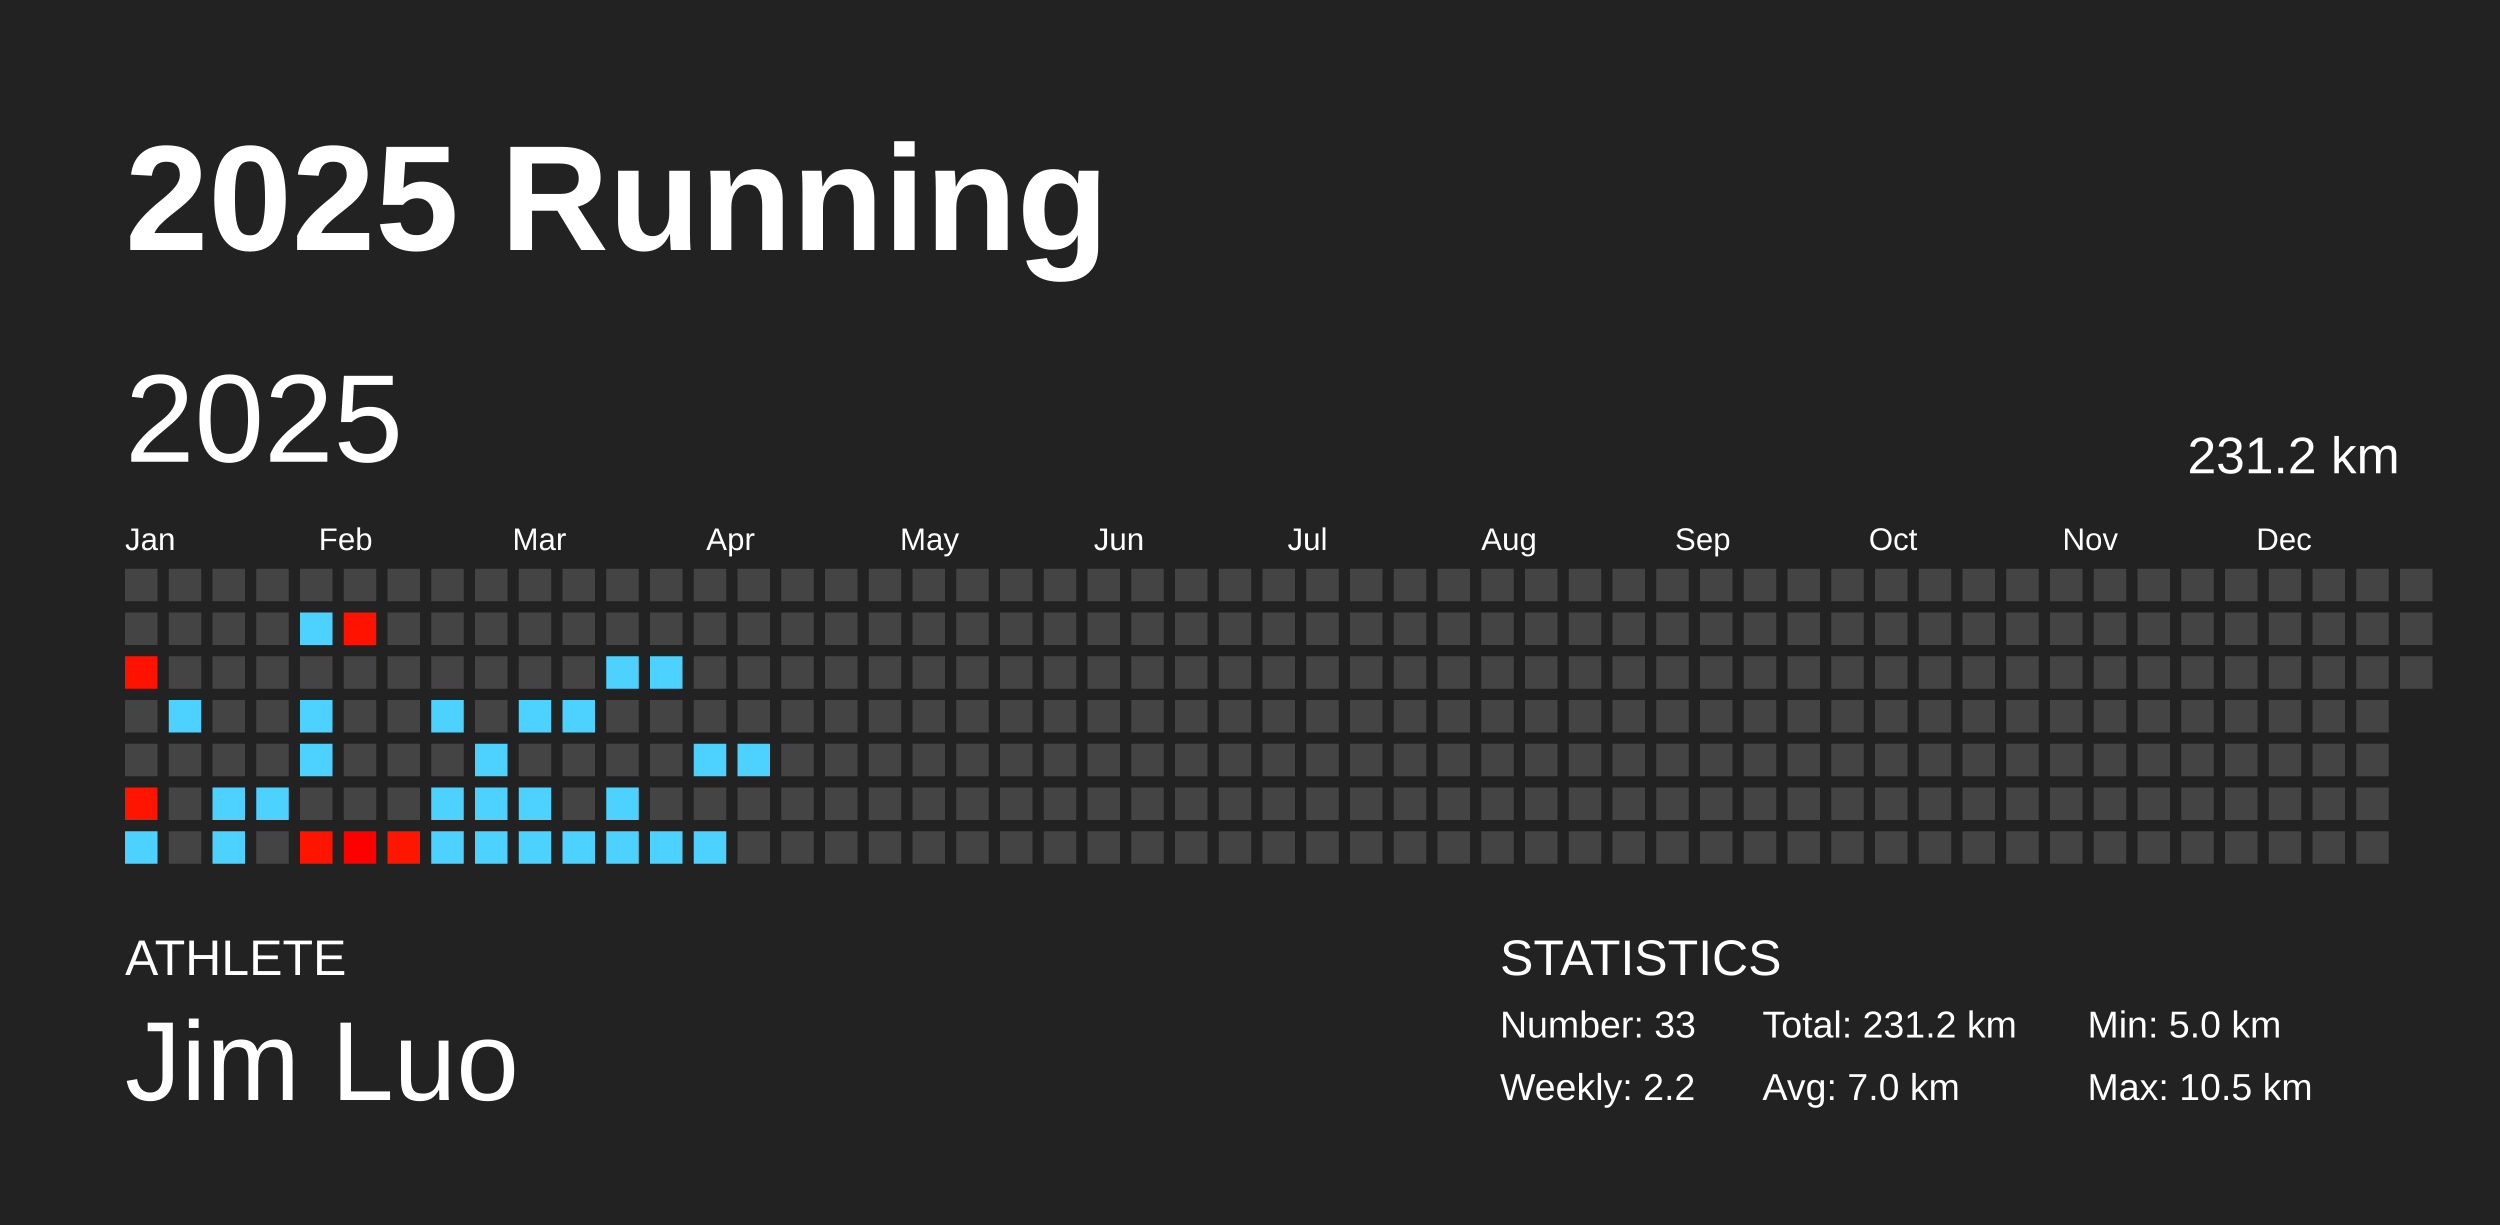
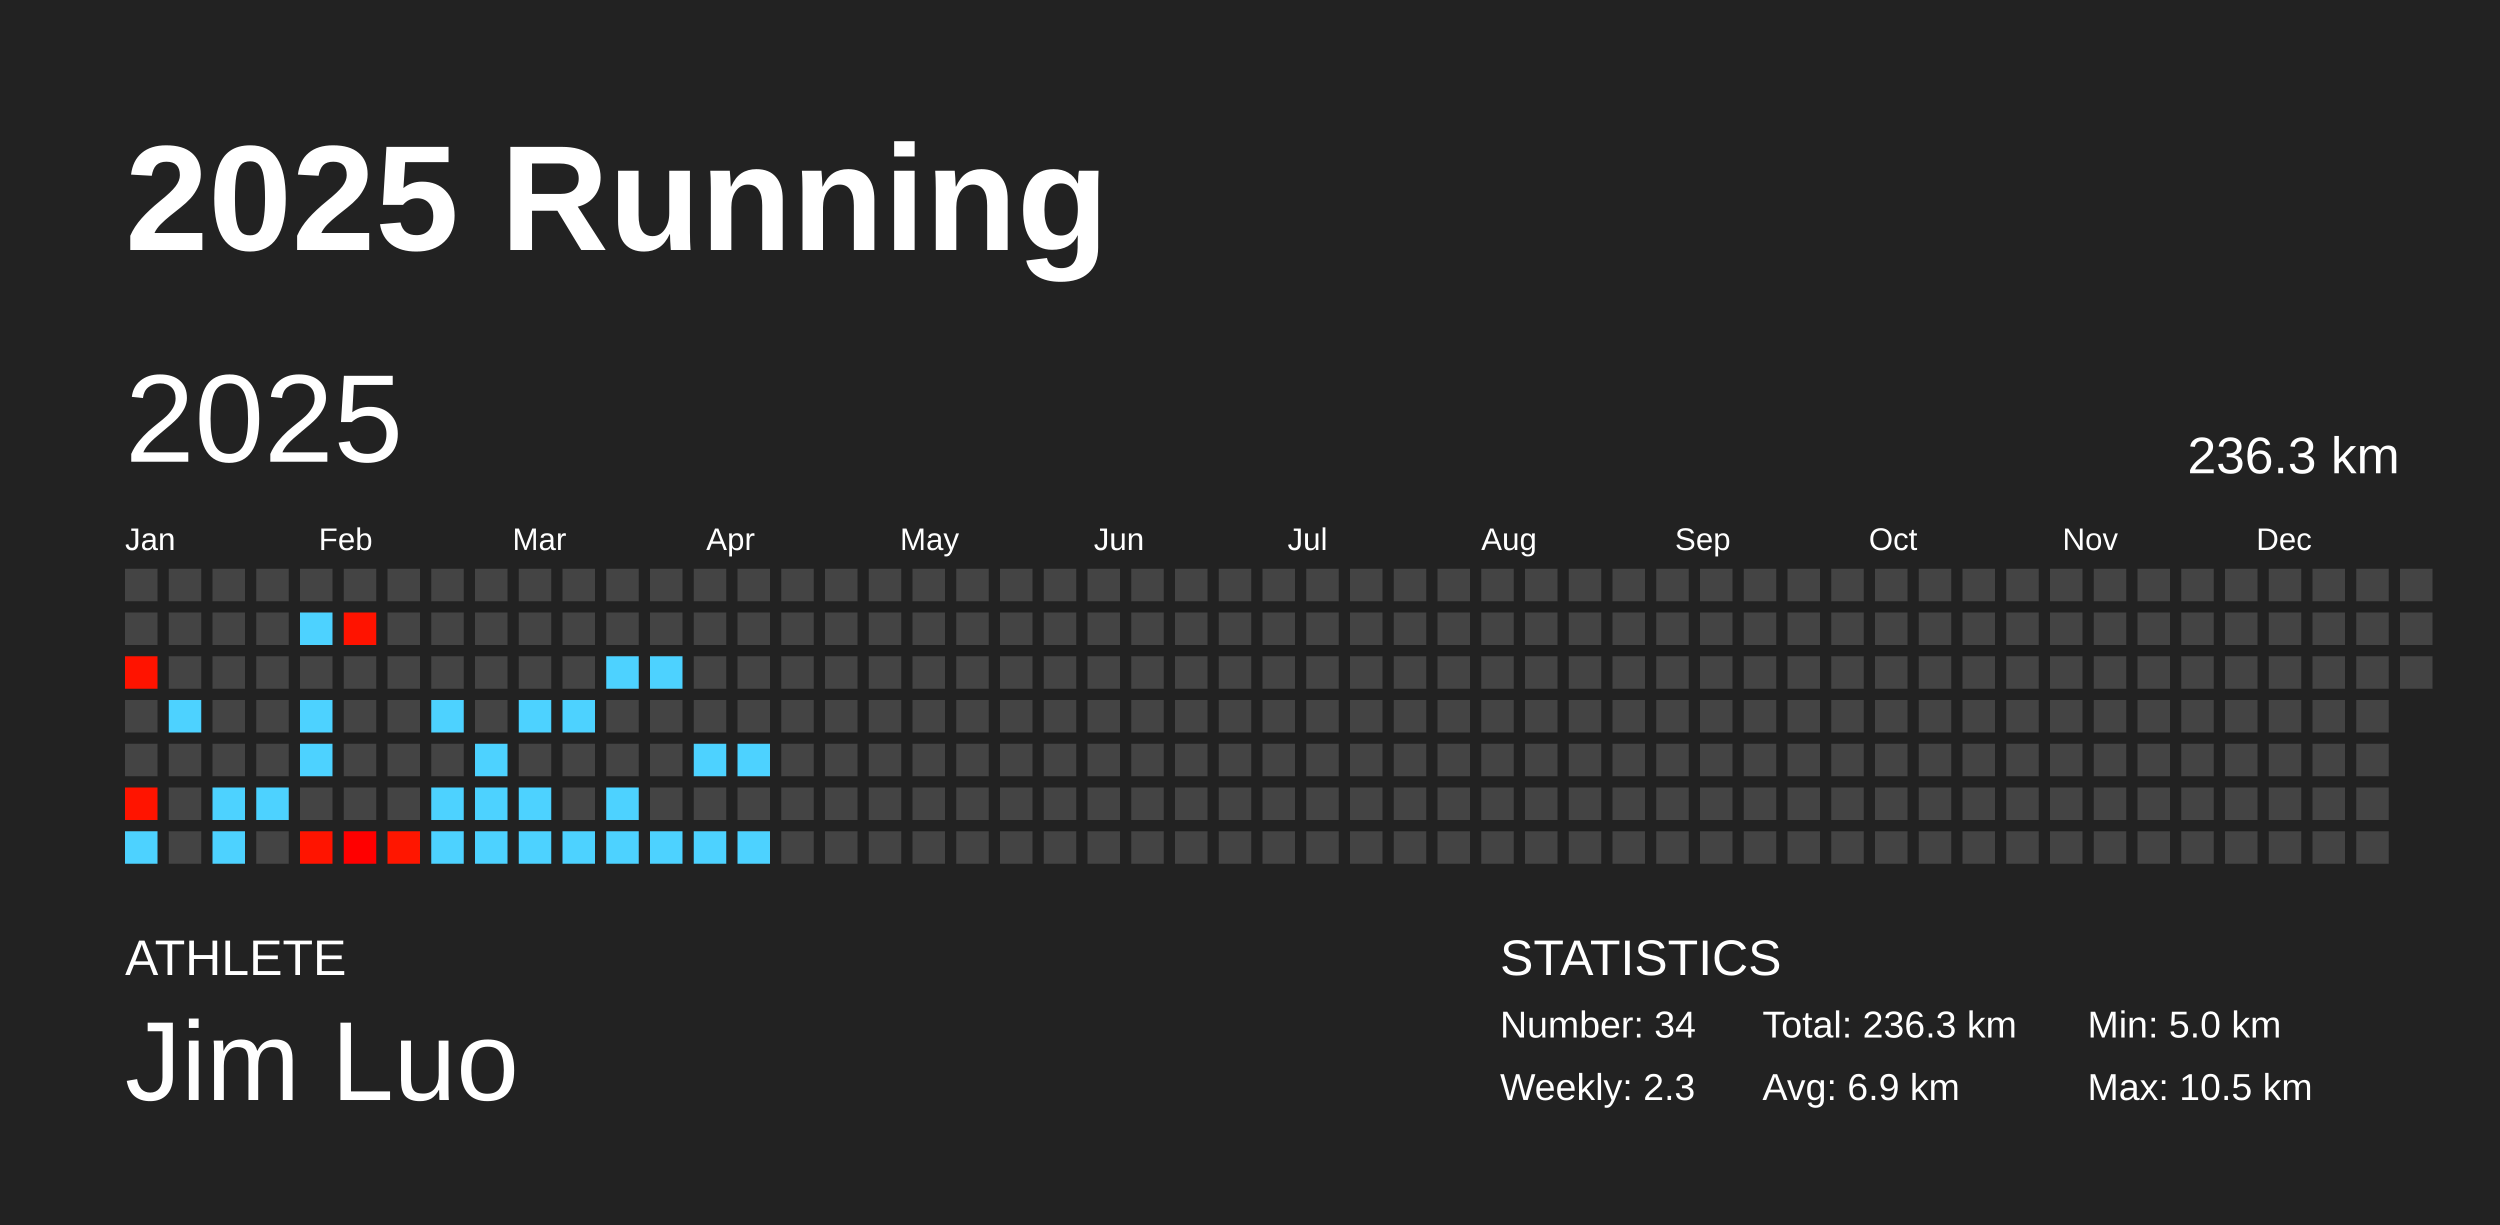
<svg xmlns="http://www.w3.org/2000/svg" baseProfile="full" height="98mm" version="1.1" viewBox="0,0,200,98" width="200mm">
  <defs />
  <rect fill="#222222" height="98" width="200" x="0" y="0" />
  <text fill="#FFFFFF" style="font-size:12px; font-family:Arial; font-weight:bold;" x="10" y="20">2025 Running</text>
  <text fill="#FFFFFF" style="font-size:4px; font-family:Arial" x="10" y="78">ATHLETE</text>
  <text fill="#FFFFFF" style="font-size:9px; font-family:Arial" x="10" y="88">Jim Luo</text>
  <text fill="#FFFFFF" style="font-size:4px; font-family:Arial" x="120" y="78">STATISTICS</text>
-   <text fill="#FFFFFF" style="font-size:3px; font-family:Arial" x="120" y="83">Number: 33</text>
-   <text fill="#FFFFFF" style="font-size:3px; font-family:Arial" x="120" y="88">Weekly: 2.2</text>
-   <text fill="#FFFFFF" style="font-size:3px; font-family:Arial" x="141" y="83">Total: 231.2 km</text>
-   <text fill="#FFFFFF" style="font-size:3px; font-family:Arial" x="141" y="88">Avg: 7.0 km</text>
+   <text fill="#FFFFFF" style="font-size:3px; font-family:Arial" x="120" y="83">Number: 34</text>
+   <text fill="#FFFFFF" style="font-size:3px; font-family:Arial" x="120" y="88">Weekly: 2.3</text>
+   <text fill="#FFFFFF" style="font-size:3px; font-family:Arial" x="141" y="83">Total: 236.3 km</text>
+   <text fill="#FFFFFF" style="font-size:3px; font-family:Arial" x="141" y="88">Avg: 6.9 km</text>
  <text fill="#FFFFFF" style="font-size:3px; font-family:Arial" x="167" y="83">Min: 5.0 km</text>
  <text fill="#FFFFFF" style="font-size:3px; font-family:Arial" x="167" y="88">Max: 10.5 km</text>
  <text dominant-baseline="hanging" fill="#FFFFFF" style="font-size:10.0px; font-family:Arial;" x="10" y="30">2025</text>
-   <text dominant-baseline="hanging" fill="#FFFFFF" style="font-size:4.125px; font-family:Arial;" x="175" y="35">231.2 km</text>
+   <text dominant-baseline="hanging" fill="#FFFFFF" style="font-size:4.125px; font-family:Arial;" x="175" y="35">236.3 km</text>
  <text fill="#FFFFFF" style="font-size:2.5px; font-family:Arial" x="10.0" y="44">Jan</text>
  <text fill="#FFFFFF" style="font-size:2.5px; font-family:Arial" x="25.5" y="44">Feb</text>
  <text fill="#FFFFFF" style="font-size:2.5px; font-family:Arial" x="41.0" y="44">Mar</text>
  <text fill="#FFFFFF" style="font-size:2.5px; font-family:Arial" x="56.5" y="44">Apr</text>
  <text fill="#FFFFFF" style="font-size:2.5px; font-family:Arial" x="72.0" y="44">May</text>
  <text fill="#FFFFFF" style="font-size:2.5px; font-family:Arial" x="87.5" y="44">Jun</text>
  <text fill="#FFFFFF" style="font-size:2.5px; font-family:Arial" x="103.0" y="44">Jul</text>
  <text fill="#FFFFFF" style="font-size:2.5px; font-family:Arial" x="118.5" y="44">Aug</text>
  <text fill="#FFFFFF" style="font-size:2.5px; font-family:Arial" x="134.0" y="44">Sep</text>
  <text fill="#FFFFFF" style="font-size:2.5px; font-family:Arial" x="149.5" y="44">Oct</text>
  <text fill="#FFFFFF" style="font-size:2.5px; font-family:Arial" x="165.0" y="44">Nov</text>
  <text fill="#FFFFFF" style="font-size:2.5px; font-family:Arial" x="180.5" y="44">Dec</text>
  <rect fill="#444444" height="2.6" width="2.6" x="10.0" y="45.5" />
  <rect fill="#444444" height="2.6" width="2.6" x="10.0" y="49.0" />
  <rect fill="#ff1300" height="2.6" width="2.6" x="10.0" y="52.5" />
  <rect fill="#444444" height="2.6" width="2.6" x="10.0" y="56.0" />
  <rect fill="#444444" height="2.6" width="2.6" x="10.0" y="59.5" />
  <rect fill="#ff1400" height="2.6" width="2.6" x="10.0" y="63.0" />
  <rect fill="#4dd2ff" height="2.6" width="2.6" x="10.0" y="66.5" />
  <rect fill="#444444" height="2.6" width="2.6" x="13.5" y="45.5" />
  <rect fill="#444444" height="2.6" width="2.6" x="13.5" y="49.0" />
  <rect fill="#444444" height="2.6" width="2.6" x="13.5" y="52.5" />
  <rect fill="#4dd2ff" height="2.6" width="2.6" x="13.5" y="56.0" />
  <rect fill="#444444" height="2.6" width="2.6" x="13.5" y="59.5" />
  <rect fill="#444444" height="2.6" width="2.6" x="13.5" y="63.0" />
  <rect fill="#444444" height="2.6" width="2.6" x="13.5" y="66.5" />
  <rect fill="#444444" height="2.6" width="2.6" x="17.0" y="45.5" />
  <rect fill="#444444" height="2.6" width="2.6" x="17.0" y="49.0" />
  <rect fill="#444444" height="2.6" width="2.6" x="17.0" y="52.5" />
  <rect fill="#444444" height="2.6" width="2.6" x="17.0" y="56.0" />
  <rect fill="#444444" height="2.6" width="2.6" x="17.0" y="59.5" />
  <rect fill="#4dd2ff" height="2.6" width="2.6" x="17.0" y="63.0" />
  <rect fill="#4dd2ff" height="2.6" width="2.6" x="17.0" y="66.5" />
  <rect fill="#444444" height="2.6" width="2.6" x="20.5" y="45.5" />
  <rect fill="#444444" height="2.6" width="2.6" x="20.5" y="49.0" />
  <rect fill="#444444" height="2.6" width="2.6" x="20.5" y="52.5" />
  <rect fill="#444444" height="2.6" width="2.6" x="20.5" y="56.0" />
  <rect fill="#444444" height="2.6" width="2.6" x="20.5" y="59.5" />
  <rect fill="#4dd2ff" height="2.6" width="2.6" x="20.5" y="63.0" />
  <rect fill="#444444" height="2.6" width="2.6" x="20.5" y="66.5" />
  <rect fill="#444444" height="2.6" width="2.6" x="24.0" y="45.5" />
  <rect fill="#4dd2ff" height="2.6" width="2.6" x="24.0" y="49.0" />
  <rect fill="#444444" height="2.6" width="2.6" x="24.0" y="52.5" />
  <rect fill="#4dd2ff" height="2.6" width="2.6" x="24.0" y="56.0" />
  <rect fill="#4dd2ff" height="2.6" width="2.6" x="24.0" y="59.5" />
  <rect fill="#444444" height="2.6" width="2.6" x="24.0" y="63.0" />
  <rect fill="#ff1400" height="2.6" width="2.6" x="24.0" y="66.5" />
  <rect fill="#444444" height="2.6" width="2.6" x="27.5" y="45.5" />
  <rect fill="#ff1300" height="2.6" width="2.6" x="27.5" y="49.0" />
  <rect fill="#444444" height="2.6" width="2.6" x="27.5" y="52.5" />
  <rect fill="#444444" height="2.6" width="2.6" x="27.5" y="56.0" />
  <rect fill="#444444" height="2.6" width="2.6" x="27.5" y="59.5" />
  <rect fill="#444444" height="2.6" width="2.6" x="27.5" y="63.0" />
  <rect fill="#ff0000" height="2.6" width="2.6" x="27.5" y="66.5" />
  <rect fill="#444444" height="2.6" width="2.6" x="31.0" y="45.5" />
  <rect fill="#444444" height="2.6" width="2.6" x="31.0" y="49.0" />
  <rect fill="#444444" height="2.6" width="2.6" x="31.0" y="52.5" />
  <rect fill="#444444" height="2.6" width="2.6" x="31.0" y="56.0" />
  <rect fill="#444444" height="2.6" width="2.6" x="31.0" y="59.5" />
  <rect fill="#444444" height="2.6" width="2.6" x="31.0" y="63.0" />
  <rect fill="#ff1600" height="2.6" width="2.6" x="31.0" y="66.5" />
  <rect fill="#444444" height="2.6" width="2.6" x="34.5" y="45.5" />
  <rect fill="#444444" height="2.6" width="2.6" x="34.5" y="49.0" />
  <rect fill="#444444" height="2.6" width="2.6" x="34.5" y="52.5" />
  <rect fill="#4dd2ff" height="2.6" width="2.6" x="34.5" y="56.0" />
  <rect fill="#444444" height="2.6" width="2.6" x="34.5" y="59.5" />
  <rect fill="#4dd2ff" height="2.6" width="2.6" x="34.5" y="63.0" />
  <rect fill="#4dd2ff" height="2.6" width="2.6" x="34.5" y="66.5" />
  <rect fill="#444444" height="2.6" width="2.6" x="38.0" y="45.5" />
  <rect fill="#444444" height="2.6" width="2.6" x="38.0" y="49.0" />
  <rect fill="#444444" height="2.6" width="2.6" x="38.0" y="52.5" />
  <rect fill="#444444" height="2.6" width="2.6" x="38.0" y="56.0" />
  <rect fill="#4dd2ff" height="2.6" width="2.6" x="38.0" y="59.5" />
  <rect fill="#4dd2ff" height="2.6" width="2.6" x="38.0" y="63.0" />
  <rect fill="#4dd2ff" height="2.6" width="2.6" x="38.0" y="66.5" />
  <rect fill="#444444" height="2.6" width="2.6" x="41.5" y="45.5" />
  <rect fill="#444444" height="2.6" width="2.6" x="41.5" y="49.0" />
  <rect fill="#444444" height="2.6" width="2.6" x="41.5" y="52.5" />
  <rect fill="#4dd2ff" height="2.6" width="2.6" x="41.5" y="56.0" />
  <rect fill="#444444" height="2.6" width="2.6" x="41.5" y="59.5" />
  <rect fill="#4dd2ff" height="2.6" width="2.6" x="41.5" y="63.0" />
  <rect fill="#4dd2ff" height="2.6" width="2.6" x="41.5" y="66.5" />
  <rect fill="#444444" height="2.6" width="2.6" x="45.0" y="45.5" />
  <rect fill="#444444" height="2.6" width="2.6" x="45.0" y="49.0" />
  <rect fill="#444444" height="2.6" width="2.6" x="45.0" y="52.5" />
  <rect fill="#4dd2ff" height="2.6" width="2.6" x="45.0" y="56.0" />
  <rect fill="#444444" height="2.6" width="2.6" x="45.0" y="59.5" />
  <rect fill="#444444" height="2.6" width="2.6" x="45.0" y="63.0" />
  <rect fill="#4dd2ff" height="2.6" width="2.6" x="45.0" y="66.5" />
  <rect fill="#444444" height="2.6" width="2.6" x="48.5" y="45.5" />
  <rect fill="#444444" height="2.6" width="2.6" x="48.5" y="49.0" />
  <rect fill="#4dd2ff" height="2.6" width="2.6" x="48.5" y="52.5" />
  <rect fill="#444444" height="2.6" width="2.6" x="48.5" y="56.0" />
  <rect fill="#444444" height="2.6" width="2.6" x="48.5" y="59.5" />
  <rect fill="#4dd2ff" height="2.6" width="2.6" x="48.5" y="63.0" />
  <rect fill="#4dd2ff" height="2.6" width="2.6" x="48.5" y="66.5" />
  <rect fill="#444444" height="2.6" width="2.6" x="52.0" y="45.5" />
  <rect fill="#444444" height="2.6" width="2.6" x="52.0" y="49.0" />
  <rect fill="#4dd2ff" height="2.6" width="2.6" x="52.0" y="52.5" />
  <rect fill="#444444" height="2.6" width="2.6" x="52.0" y="56.0" />
  <rect fill="#444444" height="2.6" width="2.6" x="52.0" y="59.5" />
  <rect fill="#444444" height="2.6" width="2.6" x="52.0" y="63.0" />
  <rect fill="#4dd2ff" height="2.6" width="2.6" x="52.0" y="66.5" />
  <rect fill="#444444" height="2.6" width="2.6" x="55.5" y="45.5" />
  <rect fill="#444444" height="2.6" width="2.6" x="55.5" y="49.0" />
  <rect fill="#444444" height="2.6" width="2.6" x="55.5" y="52.5" />
  <rect fill="#444444" height="2.6" width="2.6" x="55.5" y="56.0" />
  <rect fill="#4dd2ff" height="2.6" width="2.6" x="55.5" y="59.5" />
  <rect fill="#444444" height="2.6" width="2.6" x="55.5" y="63.0" />
  <rect fill="#4dd2ff" height="2.6" width="2.6" x="55.5" y="66.5" />
  <rect fill="#444444" height="2.6" width="2.6" x="59.0" y="45.5" />
  <rect fill="#444444" height="2.6" width="2.6" x="59.0" y="49.0" />
  <rect fill="#444444" height="2.6" width="2.6" x="59.0" y="52.5" />
  <rect fill="#444444" height="2.6" width="2.6" x="59.0" y="56.0" />
  <rect fill="#4dd2ff" height="2.6" width="2.6" x="59.0" y="59.5" />
  <rect fill="#444444" height="2.6" width="2.6" x="59.0" y="63.0" />
-   <rect fill="#444444" height="2.6" width="2.6" x="59.0" y="66.5" />
+   <rect fill="#4dd2ff" height="2.6" width="2.6" x="59.0" y="66.5" />
  <rect fill="#444444" height="2.6" width="2.6" x="62.5" y="45.5" />
  <rect fill="#444444" height="2.6" width="2.6" x="62.5" y="49.0" />
  <rect fill="#444444" height="2.6" width="2.6" x="62.5" y="52.5" />
  <rect fill="#444444" height="2.6" width="2.6" x="62.5" y="56.0" />
  <rect fill="#444444" height="2.6" width="2.6" x="62.5" y="59.5" />
  <rect fill="#444444" height="2.6" width="2.6" x="62.5" y="63.0" />
  <rect fill="#444444" height="2.6" width="2.6" x="62.5" y="66.5" />
  <rect fill="#444444" height="2.6" width="2.6" x="66.0" y="45.5" />
  <rect fill="#444444" height="2.6" width="2.6" x="66.0" y="49.0" />
  <rect fill="#444444" height="2.6" width="2.6" x="66.0" y="52.5" />
  <rect fill="#444444" height="2.6" width="2.6" x="66.0" y="56.0" />
  <rect fill="#444444" height="2.6" width="2.6" x="66.0" y="59.5" />
  <rect fill="#444444" height="2.6" width="2.6" x="66.0" y="63.0" />
  <rect fill="#444444" height="2.6" width="2.6" x="66.0" y="66.5" />
  <rect fill="#444444" height="2.6" width="2.6" x="69.5" y="45.5" />
  <rect fill="#444444" height="2.6" width="2.6" x="69.5" y="49.0" />
  <rect fill="#444444" height="2.6" width="2.6" x="69.5" y="52.5" />
  <rect fill="#444444" height="2.6" width="2.6" x="69.5" y="56.0" />
  <rect fill="#444444" height="2.6" width="2.6" x="69.5" y="59.5" />
  <rect fill="#444444" height="2.6" width="2.6" x="69.5" y="63.0" />
  <rect fill="#444444" height="2.6" width="2.6" x="69.5" y="66.5" />
  <rect fill="#444444" height="2.6" width="2.6" x="73.0" y="45.5" />
  <rect fill="#444444" height="2.6" width="2.6" x="73.0" y="49.0" />
  <rect fill="#444444" height="2.6" width="2.6" x="73.0" y="52.5" />
  <rect fill="#444444" height="2.6" width="2.6" x="73.0" y="56.0" />
  <rect fill="#444444" height="2.6" width="2.6" x="73.0" y="59.5" />
  <rect fill="#444444" height="2.6" width="2.6" x="73.0" y="63.0" />
  <rect fill="#444444" height="2.6" width="2.6" x="73.0" y="66.5" />
  <rect fill="#444444" height="2.6" width="2.6" x="76.5" y="45.5" />
  <rect fill="#444444" height="2.6" width="2.6" x="76.5" y="49.0" />
  <rect fill="#444444" height="2.6" width="2.6" x="76.5" y="52.5" />
  <rect fill="#444444" height="2.6" width="2.6" x="76.5" y="56.0" />
  <rect fill="#444444" height="2.6" width="2.6" x="76.5" y="59.5" />
  <rect fill="#444444" height="2.6" width="2.6" x="76.5" y="63.0" />
  <rect fill="#444444" height="2.6" width="2.6" x="76.5" y="66.5" />
  <rect fill="#444444" height="2.6" width="2.6" x="80.0" y="45.5" />
  <rect fill="#444444" height="2.6" width="2.6" x="80.0" y="49.0" />
  <rect fill="#444444" height="2.6" width="2.6" x="80.0" y="52.5" />
  <rect fill="#444444" height="2.6" width="2.6" x="80.0" y="56.0" />
  <rect fill="#444444" height="2.6" width="2.6" x="80.0" y="59.5" />
  <rect fill="#444444" height="2.6" width="2.6" x="80.0" y="63.0" />
  <rect fill="#444444" height="2.6" width="2.6" x="80.0" y="66.5" />
  <rect fill="#444444" height="2.6" width="2.6" x="83.5" y="45.5" />
  <rect fill="#444444" height="2.6" width="2.6" x="83.5" y="49.0" />
  <rect fill="#444444" height="2.6" width="2.6" x="83.5" y="52.5" />
  <rect fill="#444444" height="2.6" width="2.6" x="83.5" y="56.0" />
  <rect fill="#444444" height="2.6" width="2.6" x="83.5" y="59.5" />
  <rect fill="#444444" height="2.6" width="2.6" x="83.5" y="63.0" />
  <rect fill="#444444" height="2.6" width="2.6" x="83.5" y="66.5" />
  <rect fill="#444444" height="2.6" width="2.6" x="87.0" y="45.5" />
  <rect fill="#444444" height="2.6" width="2.6" x="87.0" y="49.0" />
  <rect fill="#444444" height="2.6" width="2.6" x="87.0" y="52.5" />
  <rect fill="#444444" height="2.6" width="2.6" x="87.0" y="56.0" />
  <rect fill="#444444" height="2.6" width="2.6" x="87.0" y="59.5" />
  <rect fill="#444444" height="2.6" width="2.6" x="87.0" y="63.0" />
  <rect fill="#444444" height="2.6" width="2.6" x="87.0" y="66.5" />
  <rect fill="#444444" height="2.6" width="2.6" x="90.5" y="45.5" />
  <rect fill="#444444" height="2.6" width="2.6" x="90.5" y="49.0" />
  <rect fill="#444444" height="2.6" width="2.6" x="90.5" y="52.5" />
  <rect fill="#444444" height="2.6" width="2.6" x="90.5" y="56.0" />
  <rect fill="#444444" height="2.6" width="2.6" x="90.5" y="59.5" />
  <rect fill="#444444" height="2.6" width="2.6" x="90.5" y="63.0" />
  <rect fill="#444444" height="2.6" width="2.6" x="90.5" y="66.5" />
  <rect fill="#444444" height="2.6" width="2.6" x="94.0" y="45.5" />
  <rect fill="#444444" height="2.6" width="2.6" x="94.0" y="49.0" />
  <rect fill="#444444" height="2.6" width="2.6" x="94.0" y="52.5" />
  <rect fill="#444444" height="2.6" width="2.6" x="94.0" y="56.0" />
  <rect fill="#444444" height="2.6" width="2.6" x="94.0" y="59.5" />
  <rect fill="#444444" height="2.6" width="2.6" x="94.0" y="63.0" />
  <rect fill="#444444" height="2.6" width="2.6" x="94.0" y="66.5" />
  <rect fill="#444444" height="2.6" width="2.6" x="97.5" y="45.5" />
  <rect fill="#444444" height="2.6" width="2.6" x="97.5" y="49.0" />
  <rect fill="#444444" height="2.6" width="2.6" x="97.5" y="52.5" />
  <rect fill="#444444" height="2.6" width="2.6" x="97.5" y="56.0" />
  <rect fill="#444444" height="2.6" width="2.6" x="97.5" y="59.5" />
  <rect fill="#444444" height="2.6" width="2.6" x="97.5" y="63.0" />
  <rect fill="#444444" height="2.6" width="2.6" x="97.5" y="66.5" />
  <rect fill="#444444" height="2.6" width="2.6" x="101.0" y="45.5" />
  <rect fill="#444444" height="2.6" width="2.6" x="101.0" y="49.0" />
  <rect fill="#444444" height="2.6" width="2.6" x="101.0" y="52.5" />
  <rect fill="#444444" height="2.6" width="2.6" x="101.0" y="56.0" />
  <rect fill="#444444" height="2.6" width="2.6" x="101.0" y="59.5" />
  <rect fill="#444444" height="2.6" width="2.6" x="101.0" y="63.0" />
  <rect fill="#444444" height="2.6" width="2.6" x="101.0" y="66.5" />
  <rect fill="#444444" height="2.6" width="2.6" x="104.5" y="45.5" />
  <rect fill="#444444" height="2.6" width="2.6" x="104.5" y="49.0" />
  <rect fill="#444444" height="2.6" width="2.6" x="104.5" y="52.5" />
  <rect fill="#444444" height="2.6" width="2.6" x="104.5" y="56.0" />
  <rect fill="#444444" height="2.6" width="2.6" x="104.5" y="59.5" />
  <rect fill="#444444" height="2.6" width="2.6" x="104.5" y="63.0" />
  <rect fill="#444444" height="2.6" width="2.6" x="104.5" y="66.5" />
  <rect fill="#444444" height="2.6" width="2.6" x="108.0" y="45.5" />
  <rect fill="#444444" height="2.6" width="2.6" x="108.0" y="49.0" />
  <rect fill="#444444" height="2.6" width="2.6" x="108.0" y="52.5" />
  <rect fill="#444444" height="2.6" width="2.6" x="108.0" y="56.0" />
  <rect fill="#444444" height="2.6" width="2.6" x="108.0" y="59.5" />
  <rect fill="#444444" height="2.6" width="2.6" x="108.0" y="63.0" />
  <rect fill="#444444" height="2.6" width="2.6" x="108.0" y="66.5" />
  <rect fill="#444444" height="2.6" width="2.6" x="111.5" y="45.5" />
  <rect fill="#444444" height="2.6" width="2.6" x="111.5" y="49.0" />
  <rect fill="#444444" height="2.6" width="2.6" x="111.5" y="52.5" />
  <rect fill="#444444" height="2.6" width="2.6" x="111.5" y="56.0" />
  <rect fill="#444444" height="2.6" width="2.6" x="111.5" y="59.5" />
  <rect fill="#444444" height="2.6" width="2.6" x="111.5" y="63.0" />
  <rect fill="#444444" height="2.6" width="2.6" x="111.5" y="66.5" />
  <rect fill="#444444" height="2.6" width="2.6" x="115.0" y="45.5" />
  <rect fill="#444444" height="2.6" width="2.6" x="115.0" y="49.0" />
  <rect fill="#444444" height="2.6" width="2.6" x="115.0" y="52.5" />
  <rect fill="#444444" height="2.6" width="2.6" x="115.0" y="56.0" />
  <rect fill="#444444" height="2.6" width="2.6" x="115.0" y="59.5" />
  <rect fill="#444444" height="2.6" width="2.6" x="115.0" y="63.0" />
  <rect fill="#444444" height="2.6" width="2.6" x="115.0" y="66.5" />
  <rect fill="#444444" height="2.6" width="2.6" x="118.5" y="45.5" />
  <rect fill="#444444" height="2.6" width="2.6" x="118.5" y="49.0" />
  <rect fill="#444444" height="2.6" width="2.6" x="118.5" y="52.5" />
  <rect fill="#444444" height="2.6" width="2.6" x="118.5" y="56.0" />
  <rect fill="#444444" height="2.6" width="2.6" x="118.5" y="59.5" />
  <rect fill="#444444" height="2.6" width="2.6" x="118.5" y="63.0" />
  <rect fill="#444444" height="2.6" width="2.6" x="118.5" y="66.5" />
  <rect fill="#444444" height="2.6" width="2.6" x="122.0" y="45.5" />
  <rect fill="#444444" height="2.6" width="2.6" x="122.0" y="49.0" />
  <rect fill="#444444" height="2.6" width="2.6" x="122.0" y="52.5" />
  <rect fill="#444444" height="2.6" width="2.6" x="122.0" y="56.0" />
  <rect fill="#444444" height="2.6" width="2.6" x="122.0" y="59.5" />
  <rect fill="#444444" height="2.6" width="2.6" x="122.0" y="63.0" />
  <rect fill="#444444" height="2.6" width="2.6" x="122.0" y="66.5" />
  <rect fill="#444444" height="2.6" width="2.6" x="125.5" y="45.5" />
  <rect fill="#444444" height="2.6" width="2.6" x="125.5" y="49.0" />
  <rect fill="#444444" height="2.6" width="2.6" x="125.5" y="52.5" />
  <rect fill="#444444" height="2.6" width="2.6" x="125.5" y="56.0" />
  <rect fill="#444444" height="2.6" width="2.6" x="125.5" y="59.5" />
  <rect fill="#444444" height="2.6" width="2.6" x="125.5" y="63.0" />
  <rect fill="#444444" height="2.6" width="2.6" x="125.5" y="66.5" />
  <rect fill="#444444" height="2.6" width="2.6" x="129.0" y="45.5" />
  <rect fill="#444444" height="2.6" width="2.6" x="129.0" y="49.0" />
  <rect fill="#444444" height="2.6" width="2.6" x="129.0" y="52.5" />
  <rect fill="#444444" height="2.6" width="2.6" x="129.0" y="56.0" />
  <rect fill="#444444" height="2.6" width="2.6" x="129.0" y="59.5" />
  <rect fill="#444444" height="2.6" width="2.6" x="129.0" y="63.0" />
  <rect fill="#444444" height="2.6" width="2.6" x="129.0" y="66.5" />
  <rect fill="#444444" height="2.6" width="2.6" x="132.5" y="45.5" />
  <rect fill="#444444" height="2.6" width="2.6" x="132.5" y="49.0" />
  <rect fill="#444444" height="2.6" width="2.6" x="132.5" y="52.5" />
  <rect fill="#444444" height="2.6" width="2.6" x="132.5" y="56.0" />
  <rect fill="#444444" height="2.6" width="2.6" x="132.5" y="59.5" />
  <rect fill="#444444" height="2.6" width="2.6" x="132.5" y="63.0" />
  <rect fill="#444444" height="2.6" width="2.6" x="132.5" y="66.5" />
  <rect fill="#444444" height="2.6" width="2.6" x="136.0" y="45.5" />
  <rect fill="#444444" height="2.6" width="2.6" x="136.0" y="49.0" />
  <rect fill="#444444" height="2.6" width="2.6" x="136.0" y="52.5" />
  <rect fill="#444444" height="2.6" width="2.6" x="136.0" y="56.0" />
  <rect fill="#444444" height="2.6" width="2.6" x="136.0" y="59.5" />
  <rect fill="#444444" height="2.6" width="2.6" x="136.0" y="63.0" />
  <rect fill="#444444" height="2.6" width="2.6" x="136.0" y="66.5" />
  <rect fill="#444444" height="2.6" width="2.6" x="139.5" y="45.5" />
  <rect fill="#444444" height="2.6" width="2.6" x="139.5" y="49.0" />
  <rect fill="#444444" height="2.6" width="2.6" x="139.5" y="52.5" />
  <rect fill="#444444" height="2.6" width="2.6" x="139.5" y="56.0" />
  <rect fill="#444444" height="2.6" width="2.6" x="139.5" y="59.5" />
  <rect fill="#444444" height="2.6" width="2.6" x="139.5" y="63.0" />
  <rect fill="#444444" height="2.6" width="2.6" x="139.5" y="66.5" />
  <rect fill="#444444" height="2.6" width="2.6" x="143.0" y="45.5" />
  <rect fill="#444444" height="2.6" width="2.6" x="143.0" y="49.0" />
  <rect fill="#444444" height="2.6" width="2.6" x="143.0" y="52.5" />
  <rect fill="#444444" height="2.6" width="2.6" x="143.0" y="56.0" />
  <rect fill="#444444" height="2.6" width="2.6" x="143.0" y="59.5" />
  <rect fill="#444444" height="2.6" width="2.6" x="143.0" y="63.0" />
  <rect fill="#444444" height="2.6" width="2.6" x="143.0" y="66.5" />
  <rect fill="#444444" height="2.6" width="2.6" x="146.5" y="45.5" />
  <rect fill="#444444" height="2.6" width="2.6" x="146.5" y="49.0" />
  <rect fill="#444444" height="2.6" width="2.6" x="146.5" y="52.5" />
  <rect fill="#444444" height="2.6" width="2.6" x="146.5" y="56.0" />
  <rect fill="#444444" height="2.6" width="2.6" x="146.5" y="59.5" />
  <rect fill="#444444" height="2.6" width="2.6" x="146.5" y="63.0" />
  <rect fill="#444444" height="2.6" width="2.6" x="146.5" y="66.5" />
  <rect fill="#444444" height="2.6" width="2.6" x="150.0" y="45.5" />
  <rect fill="#444444" height="2.6" width="2.6" x="150.0" y="49.0" />
  <rect fill="#444444" height="2.6" width="2.6" x="150.0" y="52.5" />
  <rect fill="#444444" height="2.6" width="2.6" x="150.0" y="56.0" />
  <rect fill="#444444" height="2.6" width="2.6" x="150.0" y="59.5" />
  <rect fill="#444444" height="2.6" width="2.6" x="150.0" y="63.0" />
  <rect fill="#444444" height="2.6" width="2.6" x="150.0" y="66.5" />
  <rect fill="#444444" height="2.6" width="2.6" x="153.5" y="45.5" />
  <rect fill="#444444" height="2.6" width="2.6" x="153.5" y="49.0" />
  <rect fill="#444444" height="2.6" width="2.6" x="153.5" y="52.5" />
  <rect fill="#444444" height="2.6" width="2.6" x="153.5" y="56.0" />
  <rect fill="#444444" height="2.6" width="2.6" x="153.5" y="59.5" />
  <rect fill="#444444" height="2.6" width="2.6" x="153.5" y="63.0" />
  <rect fill="#444444" height="2.6" width="2.6" x="153.5" y="66.5" />
  <rect fill="#444444" height="2.6" width="2.6" x="157.0" y="45.5" />
  <rect fill="#444444" height="2.6" width="2.6" x="157.0" y="49.0" />
  <rect fill="#444444" height="2.6" width="2.6" x="157.0" y="52.5" />
  <rect fill="#444444" height="2.6" width="2.6" x="157.0" y="56.0" />
  <rect fill="#444444" height="2.6" width="2.6" x="157.0" y="59.5" />
  <rect fill="#444444" height="2.6" width="2.6" x="157.0" y="63.0" />
  <rect fill="#444444" height="2.6" width="2.6" x="157.0" y="66.5" />
  <rect fill="#444444" height="2.6" width="2.6" x="160.5" y="45.5" />
  <rect fill="#444444" height="2.6" width="2.6" x="160.5" y="49.0" />
  <rect fill="#444444" height="2.6" width="2.6" x="160.5" y="52.5" />
  <rect fill="#444444" height="2.6" width="2.6" x="160.5" y="56.0" />
  <rect fill="#444444" height="2.6" width="2.6" x="160.5" y="59.5" />
  <rect fill="#444444" height="2.6" width="2.6" x="160.5" y="63.0" />
  <rect fill="#444444" height="2.6" width="2.6" x="160.5" y="66.5" />
  <rect fill="#444444" height="2.6" width="2.6" x="164.0" y="45.5" />
  <rect fill="#444444" height="2.6" width="2.6" x="164.0" y="49.0" />
  <rect fill="#444444" height="2.6" width="2.6" x="164.0" y="52.5" />
  <rect fill="#444444" height="2.6" width="2.6" x="164.0" y="56.0" />
  <rect fill="#444444" height="2.6" width="2.6" x="164.0" y="59.5" />
  <rect fill="#444444" height="2.6" width="2.6" x="164.0" y="63.0" />
  <rect fill="#444444" height="2.6" width="2.6" x="164.0" y="66.5" />
  <rect fill="#444444" height="2.6" width="2.6" x="167.5" y="45.5" />
  <rect fill="#444444" height="2.6" width="2.6" x="167.5" y="49.0" />
  <rect fill="#444444" height="2.6" width="2.6" x="167.5" y="52.5" />
  <rect fill="#444444" height="2.6" width="2.6" x="167.5" y="56.0" />
  <rect fill="#444444" height="2.6" width="2.6" x="167.5" y="59.5" />
  <rect fill="#444444" height="2.6" width="2.6" x="167.5" y="63.0" />
  <rect fill="#444444" height="2.6" width="2.6" x="167.5" y="66.5" />
  <rect fill="#444444" height="2.6" width="2.6" x="171.0" y="45.5" />
  <rect fill="#444444" height="2.6" width="2.6" x="171.0" y="49.0" />
  <rect fill="#444444" height="2.6" width="2.6" x="171.0" y="52.5" />
  <rect fill="#444444" height="2.6" width="2.6" x="171.0" y="56.0" />
  <rect fill="#444444" height="2.6" width="2.6" x="171.0" y="59.5" />
  <rect fill="#444444" height="2.6" width="2.6" x="171.0" y="63.0" />
  <rect fill="#444444" height="2.6" width="2.6" x="171.0" y="66.5" />
  <rect fill="#444444" height="2.6" width="2.6" x="174.5" y="45.5" />
  <rect fill="#444444" height="2.6" width="2.6" x="174.5" y="49.0" />
  <rect fill="#444444" height="2.6" width="2.6" x="174.5" y="52.5" />
  <rect fill="#444444" height="2.6" width="2.6" x="174.5" y="56.0" />
  <rect fill="#444444" height="2.6" width="2.6" x="174.5" y="59.5" />
  <rect fill="#444444" height="2.6" width="2.6" x="174.5" y="63.0" />
  <rect fill="#444444" height="2.6" width="2.6" x="174.5" y="66.5" />
  <rect fill="#444444" height="2.6" width="2.6" x="178.0" y="45.5" />
  <rect fill="#444444" height="2.6" width="2.6" x="178.0" y="49.0" />
  <rect fill="#444444" height="2.6" width="2.6" x="178.0" y="52.5" />
  <rect fill="#444444" height="2.6" width="2.6" x="178.0" y="56.0" />
  <rect fill="#444444" height="2.6" width="2.6" x="178.0" y="59.5" />
  <rect fill="#444444" height="2.6" width="2.6" x="178.0" y="63.0" />
  <rect fill="#444444" height="2.6" width="2.6" x="178.0" y="66.5" />
  <rect fill="#444444" height="2.6" width="2.6" x="181.5" y="45.5" />
  <rect fill="#444444" height="2.6" width="2.6" x="181.5" y="49.0" />
  <rect fill="#444444" height="2.6" width="2.6" x="181.5" y="52.5" />
  <rect fill="#444444" height="2.6" width="2.6" x="181.5" y="56.0" />
  <rect fill="#444444" height="2.6" width="2.6" x="181.5" y="59.5" />
  <rect fill="#444444" height="2.6" width="2.6" x="181.5" y="63.0" />
  <rect fill="#444444" height="2.6" width="2.6" x="181.5" y="66.5" />
  <rect fill="#444444" height="2.6" width="2.6" x="185.0" y="45.5" />
  <rect fill="#444444" height="2.6" width="2.6" x="185.0" y="49.0" />
  <rect fill="#444444" height="2.6" width="2.6" x="185.0" y="52.5" />
  <rect fill="#444444" height="2.6" width="2.6" x="185.0" y="56.0" />
  <rect fill="#444444" height="2.6" width="2.6" x="185.0" y="59.5" />
  <rect fill="#444444" height="2.6" width="2.6" x="185.0" y="63.0" />
  <rect fill="#444444" height="2.6" width="2.6" x="185.0" y="66.5" />
  <rect fill="#444444" height="2.6" width="2.6" x="188.5" y="45.5" />
  <rect fill="#444444" height="2.6" width="2.6" x="188.5" y="49.0" />
  <rect fill="#444444" height="2.6" width="2.6" x="188.5" y="52.5" />
  <rect fill="#444444" height="2.6" width="2.6" x="188.5" y="56.0" />
  <rect fill="#444444" height="2.6" width="2.6" x="188.5" y="59.5" />
  <rect fill="#444444" height="2.6" width="2.6" x="188.5" y="63.0" />
  <rect fill="#444444" height="2.6" width="2.6" x="188.5" y="66.5" />
  <rect fill="#444444" height="2.6" width="2.6" x="192.0" y="45.5" />
  <rect fill="#444444" height="2.6" width="2.6" x="192.0" y="49.0" />
  <rect fill="#444444" height="2.6" width="2.6" x="192.0" y="52.5" />
</svg>
